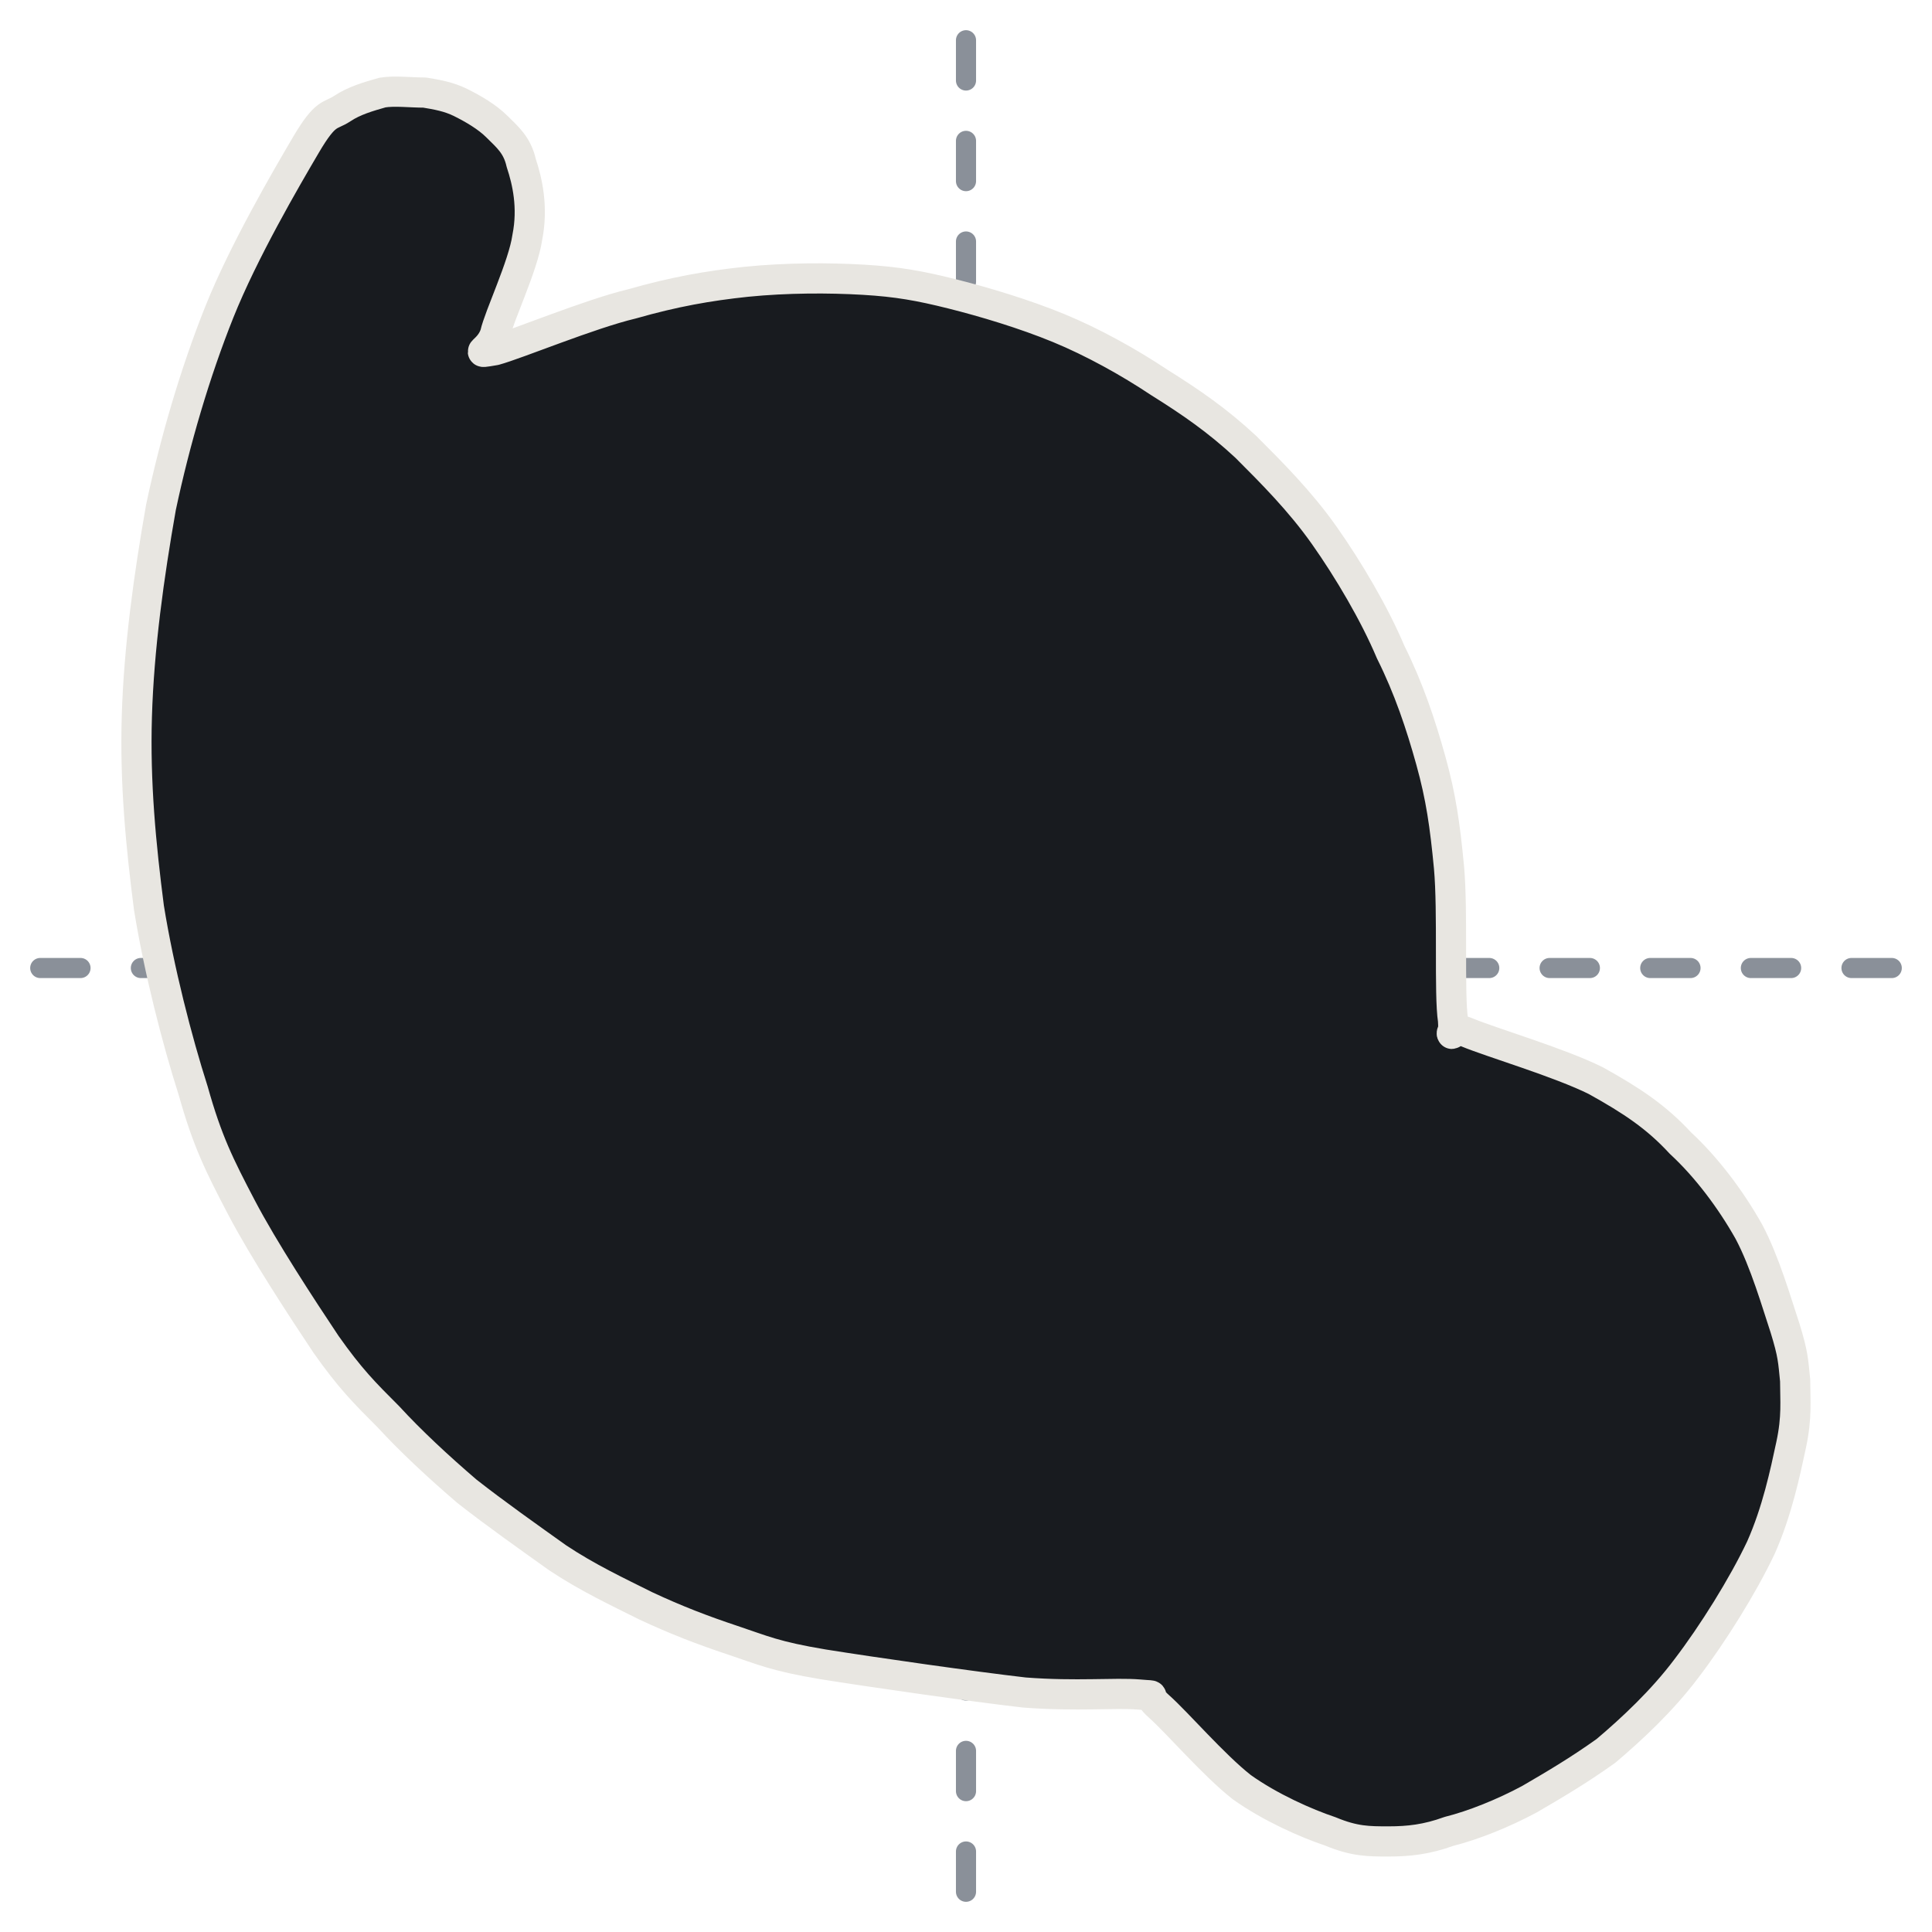
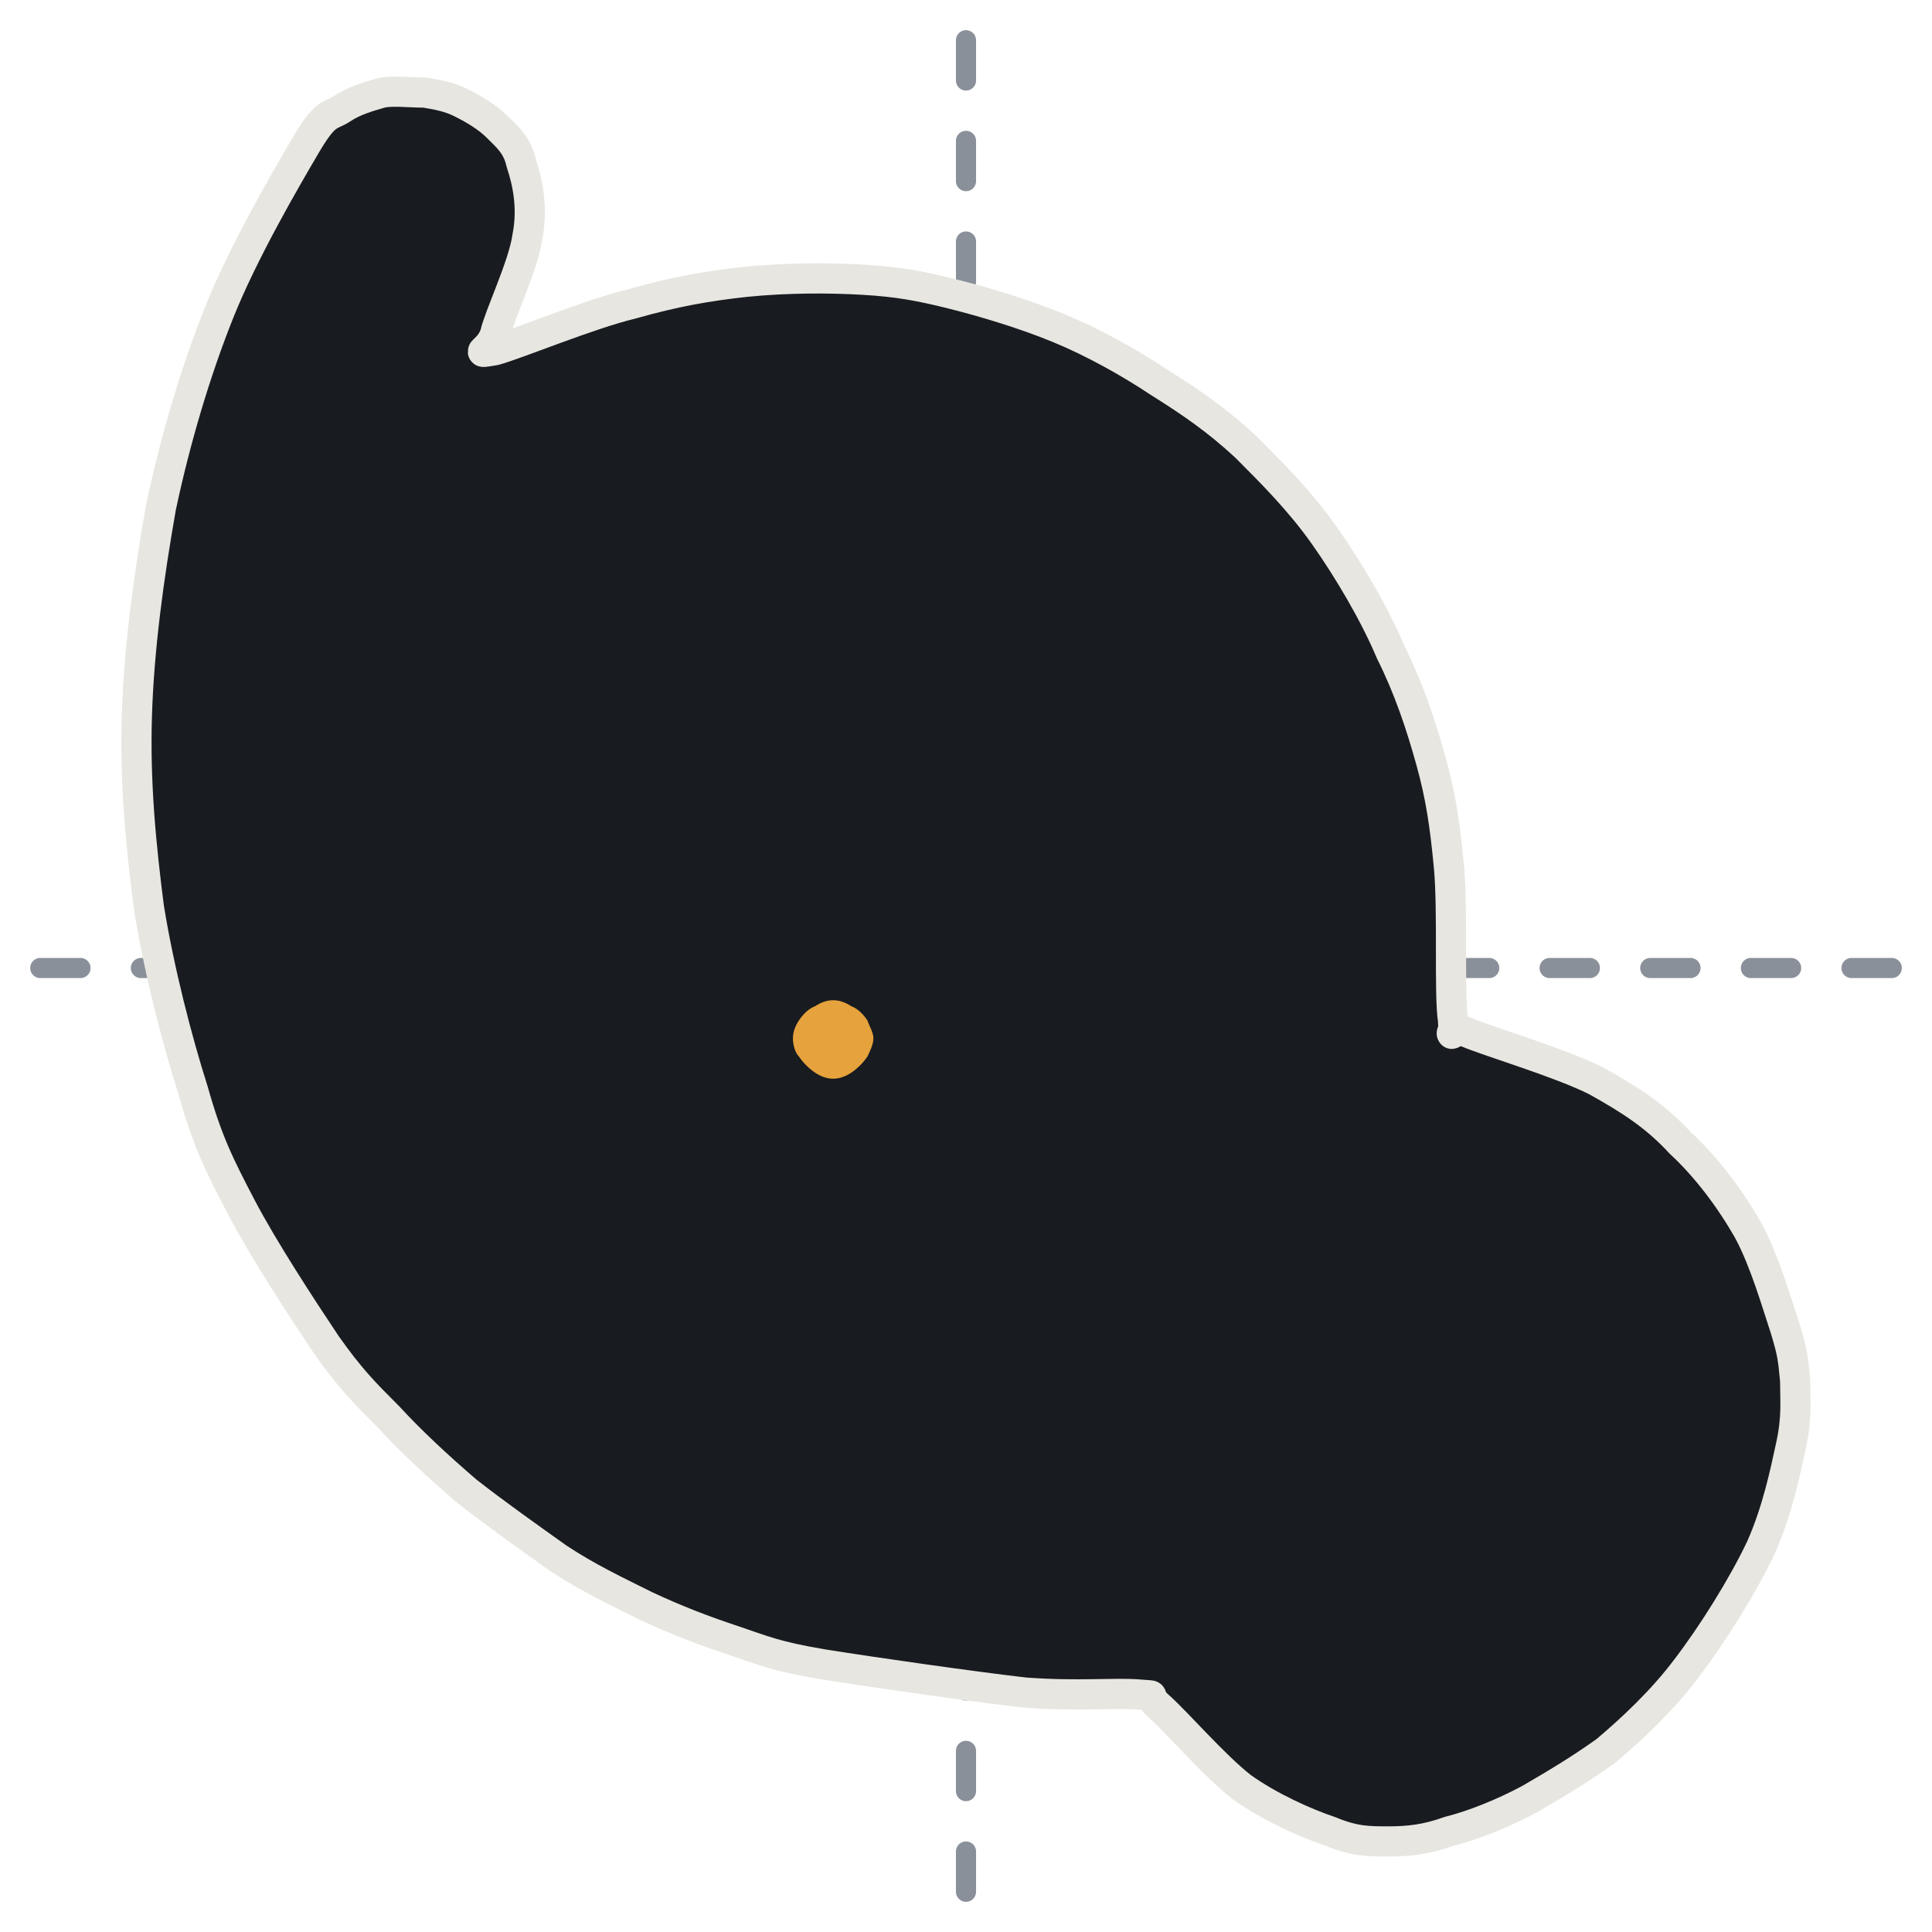
<svg xmlns="http://www.w3.org/2000/svg" viewBox="0 0 96 96" width="96" height="96" role="img" aria-label="Pixel Buds left earbud">
  <path d="M48.0 2.0L48.0 4.0M48.0 7.0L48.0 9.0M48.0 12.0L48.0 14.0M48.0 17.0L48.0 19.0M48.0 22.0L48.0 24.0M48.0 27.0L48.0 29.0M48.0 32.0L48.0 34.0M48.0 37.0L48.0 39.0M48.0 42.0L48.0 44.0M48.0 47.0L48.0 49.0M48.0 52.0L48.0 54.0M48.0 57.0L48.0 59.0M48.0 62.0L48.0 64.0M48.0 67.0L48.0 69.0M48.0 72.0L48.0 74.0M48.0 77.0L48.0 79.0M48.0 82.0L48.0 84.0M48.0 87.0L48.0 89.0M48.0 92.0L48.0 94.0M2.0 48.1L4.0 48.1M7.0 48.1L9.0 48.1M12.0 48.1L14.0 48.1M17.0 48.1L19.0 48.1M22.0 48.1L24.0 48.1M27.0 48.1L29.0 48.1M32.0 48.1L34.0 48.1M37.0 48.1L39.0 48.1M42.0 48.1L44.0 48.1M47.0 48.1L49.0 48.1M52.0 48.1L54.0 48.1M57.0 48.1L59.0 48.1M62.0 48.1L64.0 48.1M67.0 48.1L69.0 48.1M72.0 48.1L74.0 48.1M77.0 48.1L79.0 48.1M82.0 48.1L84.0 48.1M87.0 48.1L89.0 48.1M92.0 48.1L94.0 48.1" fill="none" stroke="#8A9099" stroke-width="1.0" stroke-linecap="round" stroke-linejoin="round" />
  <path d="M19.0 4.6C19.6 4.5 20.4 4.6 21.1 4.6C21.7 4.7 22.3 4.8 22.9 5.1C23.5 5.4 24.2 5.8 24.7 6.3C25.2 6.8 25.7 7.2 25.9 8.1C26.2 9.0 26.5 10.3 26.2 11.8C26.0 13.2 24.8 15.7 24.6 16.6C24.3 17.5 23.4 17.6 24.6 17.4C25.7 17.1 29.3 15.6 31.4 15.1C33.5 14.5 35.2 14.2 37.1 14.0C39.1 13.8 41.2 13.8 42.9 13.9C44.6 14.0 45.7 14.2 47.3 14.6C48.9 15.0 50.9 15.6 52.6 16.3C54.3 17.0 56.1 18.0 57.6 19.0C59.2 20.0 60.5 20.9 61.9 22.2C63.2 23.5 64.6 24.9 65.8 26.6C67.0 28.3 68.3 30.5 69.1 32.4C70.0 34.2 70.6 36.0 71.1 37.8C71.6 39.6 71.8 41.0 72.0 43.1C72.2 45.3 72.0 49.4 72.2 50.7C72.3 52.1 71.7 50.8 72.9 51.3C74.1 51.8 77.5 52.8 79.3 53.7C81.1 54.7 82.3 55.5 83.5 56.8C84.8 58.0 86.0 59.6 86.9 61.2C87.7 62.7 88.3 64.8 88.7 66.0C89.1 67.3 89.1 67.6 89.2 68.6C89.2 69.6 89.3 70.4 89.0 71.8C88.7 73.2 88.3 75.1 87.5 76.9C86.6 78.8 85.1 81.2 83.8 82.9C82.6 84.5 81.1 85.9 79.8 87.0C78.4 88.0 77.2 88.7 76.0 89.4C74.7 90.1 73.2 90.7 72.0 91.0C70.9 91.4 70.0 91.5 69.0 91.5C68.0 91.5 67.3 91.5 66.1 91.0C64.9 90.6 63.1 89.8 61.7 88.8C60.3 87.7 58.5 85.6 57.6 84.8C56.8 84.1 57.7 84.3 56.6 84.2C55.4 84.1 53.5 84.3 50.9 84.1C48.3 83.8 43.4 83.1 40.9 82.7C38.5 82.3 37.9 82.0 36.4 81.5C34.9 81.0 33.6 80.5 32.1 79.8C30.7 79.1 29.2 78.4 27.7 77.4C26.3 76.4 24.6 75.2 23.2 74.1C21.8 72.9 20.4 71.6 19.3 70.4C18.1 69.2 17.4 68.5 16.2 66.8C15.0 65.0 13.1 62.1 12.0 60.0C10.9 57.9 10.3 56.7 9.6 54.2C8.8 51.7 7.9 48.2 7.4 45.1C7.0 42.0 6.7 38.9 6.8 35.6C6.9 32.2 7.4 28.6 8.0 25.2C8.7 21.9 9.7 18.5 10.9 15.5C12.1 12.5 14.2 8.9 15.2 7.2C16.2 5.5 16.4 5.8 17.0 5.4C17.6 5.0 18.3 4.8 19.0 4.6Z" fill="#181B1F" stroke="#E8E6E1" stroke-width="1.5" stroke-linecap="round" stroke-linejoin="round" />
+   <path d="M43.4 51.6C43.4 51.9 43.2 52.3 43.1 52.5C42.9 52.8 42.6 53.1 42.3 53.3C42.0 53.5 41.7 53.6 41.4 53.6C41.1 53.6 40.8 53.5 40.5 53.3C40.2 53.1 39.9 52.8 39.7 52.5C39.5 52.3 39.4 51.9 39.4 51.6C39.4 51.3 39.5 51.0 39.7 50.7C39.9 50.4 40.2 50.1 40.5 50.0C40.8 49.8 41.1 49.7 41.4 49.7C41.7 49.7 42.0 49.8 42.3 50.0C42.6 50.1 42.9 50.4 43.1 50.7C43.2 51.0 43.4 51.3 43.4 51.6Z" fill="#E6A23C" />
</svg>
